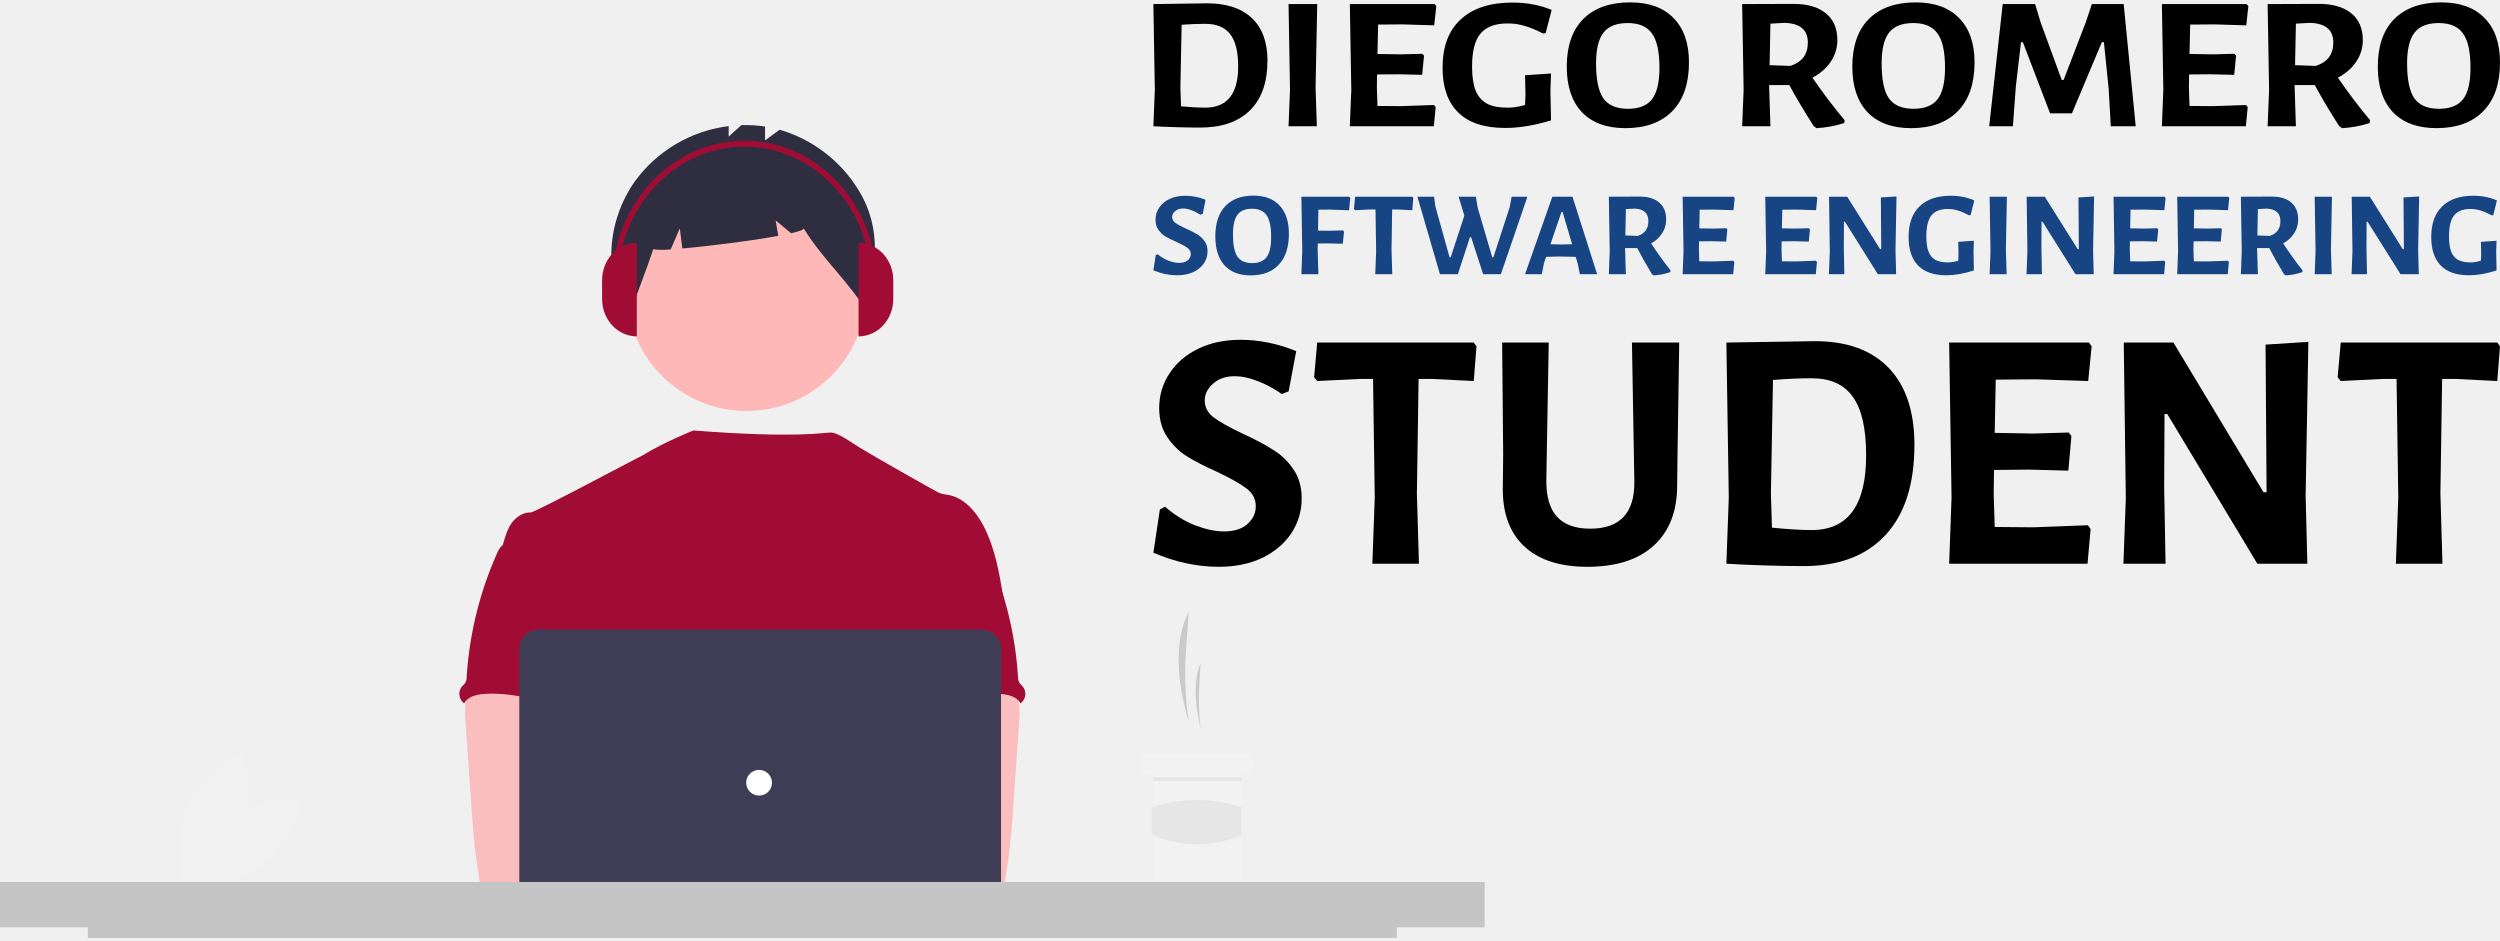
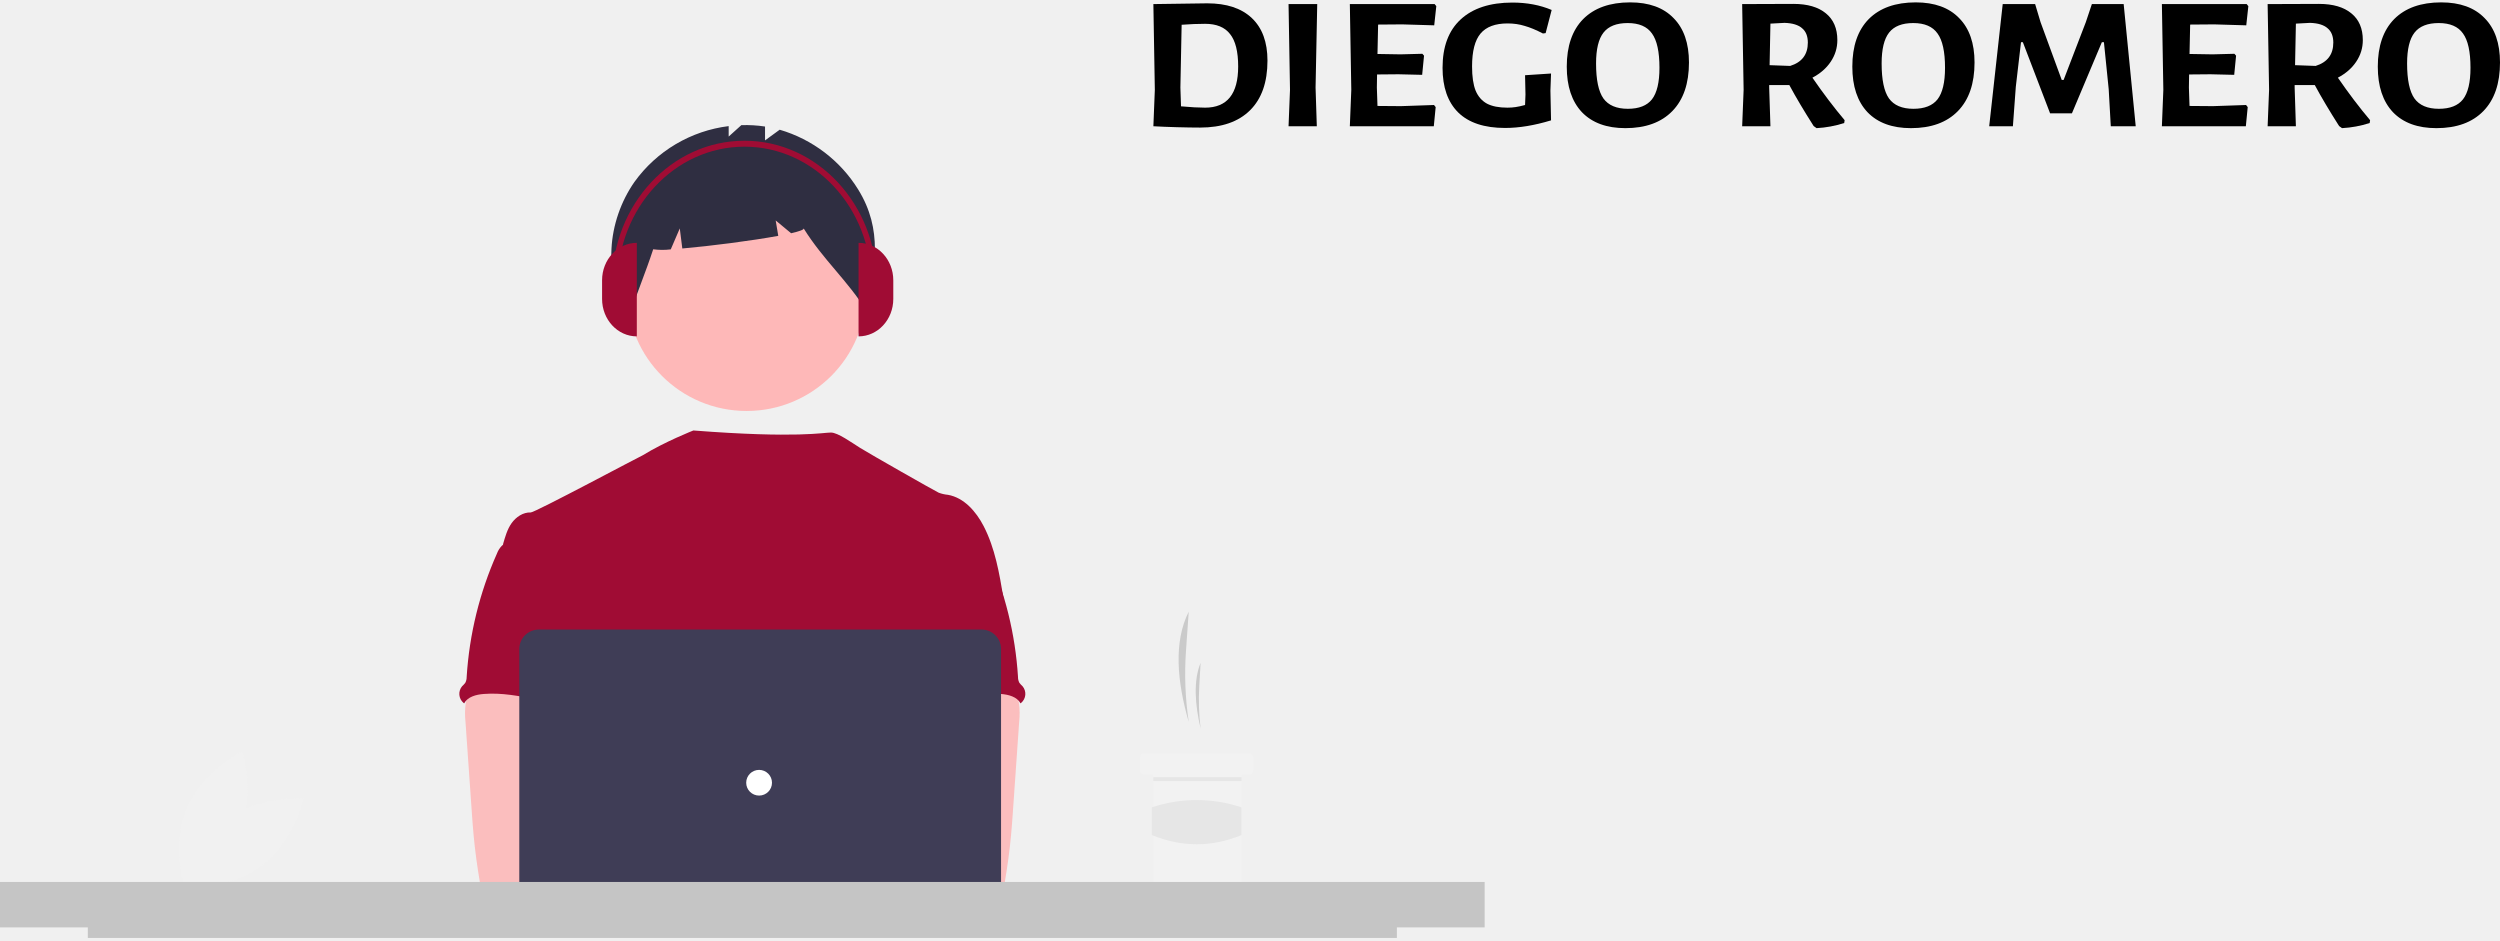
<svg xmlns="http://www.w3.org/2000/svg" width="880" height="331" viewBox="0 0 880 331" fill="none">
  <path d="M79.721 288.518C68.116 297.134 64.827 312.294 64.827 312.294C64.827 312.294 80.353 313.485 91.958 304.868C103.563 296.252 106.852 281.092 106.852 281.092C106.852 281.092 91.326 279.902 79.721 288.518Z" fill="#F1F1F1" />
  <path d="M84.555 292.563C78.978 305.867 65.009 312.722 65.009 312.722C65.009 312.722 60.083 298.009 65.661 284.705C71.238 271.402 85.207 264.546 85.207 264.546C85.207 264.546 90.132 279.26 84.555 292.563Z" fill="#F1F1F1" />
  <path d="M418.437 254.105C417.204 245.833 416.878 237.451 417.465 229.108L418.437 215.301C413.084 225.91 414.293 239.873 418.437 254.105V254.105Z" fill="#CACACA" />
  <path d="M422.611 256.415C422.017 251.479 421.861 246.5 422.143 241.536L422.611 233.317C420.035 239.632 420.617 247.944 422.611 256.415Z" fill="#CACACA" />
  <path d="M441.166 266.579V271.199C441.164 271.566 441.017 271.917 440.756 272.177C440.496 272.436 440.143 272.583 439.774 272.585H437.455C437.394 272.584 437.334 272.596 437.277 272.619C437.221 272.642 437.17 272.677 437.127 272.719C437.084 272.762 437.049 272.813 437.026 272.87C437.003 272.926 436.991 272.986 436.991 273.047V310.927C436.989 311.294 436.842 311.645 436.582 311.905C436.321 312.164 435.968 312.311 435.6 312.313H407.307C406.938 312.313 406.585 312.167 406.324 311.907C406.063 311.647 405.916 311.295 405.916 310.927V273.047C405.916 272.924 405.867 272.807 405.78 272.72C405.693 272.634 405.575 272.585 405.452 272.585H402.669C402.3 272.584 401.947 272.438 401.686 272.178C401.425 271.919 401.278 271.566 401.278 271.199V266.579C401.278 266.397 401.313 266.217 401.383 266.049C401.453 265.88 401.556 265.727 401.685 265.599C401.814 265.47 401.968 265.368 402.137 265.298C402.305 265.229 402.486 265.193 402.669 265.193H439.774C440.143 265.194 440.496 265.341 440.757 265.6C441.018 265.86 441.165 266.212 441.166 266.579Z" fill="#F2F2F2" />
  <path d="M437.033 273.555H405.958V274.941H437.033V273.555Z" fill="#E6E6E6" />
  <path d="M436.991 293.948C426.593 298.234 416.081 298.281 405.452 293.948V284.184C415.684 280.761 426.759 280.761 436.991 284.184V293.948Z" fill="#E6E6E6" />
  <path d="M262.81 144.664C286.023 144.664 304.841 125.922 304.841 102.801C304.841 79.681 286.023 60.938 262.81 60.938C239.596 60.938 220.778 79.681 220.778 102.801C220.778 125.922 239.596 144.664 262.81 144.664Z" fill="#FEB8B8" />
  <path d="M302.068 66.685C295.784 56.522 285.947 49.032 274.452 45.659L269.292 49.41V44.54C266.531 44.119 263.737 43.957 260.946 44.056L256.494 48.068V44.389C249.902 45.205 243.552 47.372 237.844 50.754C232.135 54.136 227.192 58.659 223.326 64.039C213.659 77.92 212.027 97.232 221.535 111.225C224.146 103.235 227.314 95.739 229.925 87.749C231.976 88.028 234.056 88.038 236.11 87.779L239.285 80.399L240.173 87.467C250.016 86.613 264.616 84.737 273.948 83.019L273.04 77.597L278.469 82.102C281.328 81.447 283.026 80.852 282.885 80.398C289.826 91.542 298.319 98.659 305.259 109.803C307.895 94.09 310.929 81.024 302.068 66.685Z" fill="#2F2E41" />
  <path d="M353.208 210.454C351.762 201.793 350.271 192.967 346.23 185.165C343.574 180.054 339.358 175.185 333.674 174.174C332.555 174.075 331.455 173.821 330.405 173.42C328.74 172.621 306.361 159.897 302.804 157.681C299.75 155.778 294.928 152.256 292.498 152.256C290.052 152.202 280.674 154.376 244.073 151.526C244.073 151.526 234.019 155.474 226.238 160.26C226.12 160.183 188.25 180.438 186.827 180.384C184.132 180.271 181.628 181.99 180.083 184.153C178.539 186.317 177.815 188.996 177.056 191.586C185.328 209.933 192.896 228.303 201.168 246.65C201.556 247.341 201.761 248.119 201.767 248.91C201.6 249.731 201.248 250.504 200.737 251.17C196.681 257.66 196.81 265.824 197.253 273.452C197.696 281.08 198.245 289.138 194.822 295.976C193.891 297.853 192.68 299.571 191.795 301.448C189.721 305.7 188.972 319.298 190.183 323.866L341.926 328.196C338.664 319.263 353.208 210.454 353.208 210.454Z" fill="#A00C34" />
  <path d="M163.939 247.464C163.637 249.645 163.606 251.856 163.849 254.045L166.024 285.154C166.228 288.086 166.429 291.011 166.705 293.935C167.227 299.611 168.006 305.242 168.974 310.865C168.996 311.664 169.335 312.421 169.916 312.97C170.498 313.52 171.275 313.817 172.077 313.797C181.65 315.815 191.542 315.734 201.312 315.185C216.222 314.356 254.366 312.788 256.697 309.772C259.027 306.757 257.669 301.88 254.631 299.442C251.592 297.004 201.255 291.06 201.255 291.06C201.747 287.178 203.23 283.522 204.638 279.836C207.166 273.299 209.527 266.547 209.573 259.544C209.618 252.541 206.969 245.178 201.209 241.166C196.472 237.873 190.372 237.262 184.598 237.397C180.397 237.517 173.14 236.515 169.303 238.151C166.267 239.483 164.507 244.503 163.939 247.464Z" fill="#FBBEBE" />
  <path d="M176.618 192.144C175.881 192.913 175.31 193.824 174.939 194.82C168.821 208.552 165.208 223.26 164.268 238.254C164.284 238.985 164.115 239.708 163.776 240.357C163.441 240.788 163.069 241.189 162.663 241.555C162.309 241.973 162.042 242.456 161.875 242.977C161.709 243.497 161.647 244.046 161.694 244.59C161.74 245.135 161.894 245.665 162.146 246.15C162.398 246.635 162.743 247.067 163.163 247.419C163.232 247.477 163.302 247.532 163.375 247.586C164.623 245.245 167.612 244.48 170.27 244.277C182.991 243.274 195.418 249.169 208.178 248.724C207.278 245.626 205.983 242.649 205.249 239.513C202.002 225.591 210.1 210.432 205.135 197.022C204.144 194.339 202.487 191.7 199.876 190.524C198.795 190.09 197.663 189.792 196.508 189.637C193.284 189.056 186.865 186.576 183.748 187.571C182.598 187.941 182.144 189.018 181.19 189.67C179.741 190.591 177.819 190.93 176.618 192.144Z" fill="#A00C34" />
  <path d="M353.298 238.151C349.461 236.515 342.203 237.517 338.003 237.397C332.229 237.262 326.129 237.873 321.391 241.166C315.632 245.178 312.983 252.541 313.028 259.544C313.074 266.547 315.435 273.299 317.963 279.836C319.371 283.522 320.854 287.178 321.346 291.06C321.346 291.06 271.009 297.004 267.97 299.442C264.932 301.88 263.574 306.757 265.904 309.772C268.234 312.788 340.951 315.815 350.524 313.797C351.326 313.817 352.103 313.52 352.685 312.97C353.266 312.421 353.605 311.663 353.627 310.865C354.595 305.242 355.374 299.611 355.896 293.935C356.172 291.011 356.373 288.086 356.577 285.154L358.752 254.045C358.995 251.856 358.964 249.645 358.662 247.464C358.094 244.503 356.334 239.483 353.298 238.151Z" fill="#FBBEBE" />
  <path d="M341.411 189.67C340.458 189.018 340.004 187.941 338.853 187.571C335.736 186.576 329.318 189.056 326.093 189.637C324.938 189.792 323.807 190.09 322.726 190.524C320.115 191.7 318.458 194.339 317.466 197.022C312.501 210.432 320.599 225.591 317.353 239.513C316.618 242.649 315.324 245.626 314.423 248.724C327.183 249.169 339.61 243.274 352.332 244.277C354.989 244.48 357.978 245.245 359.227 247.586C359.299 247.532 359.37 247.477 359.439 247.419C359.858 247.067 360.204 246.635 360.456 246.15C360.708 245.665 360.861 245.135 360.908 244.59C360.954 244.046 360.892 243.497 360.726 242.977C360.56 242.456 360.292 241.973 359.938 241.555C359.533 241.189 359.16 240.788 358.826 240.357C358.487 239.708 358.317 238.985 358.334 238.254C357.394 223.26 353.78 208.552 347.663 194.82C347.292 193.824 346.72 192.913 345.983 192.144C344.782 190.93 342.86 190.591 341.411 189.67Z" fill="#A00C34" />
  <path d="M250.361 315.283C256.627 315.283 261.706 310.224 261.706 303.984C261.706 297.744 256.627 292.685 250.361 292.685C244.096 292.685 239.017 297.744 239.017 303.984C239.017 310.224 244.096 315.283 250.361 315.283Z" fill="#FBBEBE" />
  <path d="M275.481 315.283C281.746 315.283 286.825 310.224 286.825 303.984C286.825 297.744 281.746 292.685 275.481 292.685C269.216 292.685 264.137 297.744 264.137 303.984C264.137 310.224 269.216 315.283 275.481 315.283Z" fill="#FBBEBE" />
  <path d="M345.507 329.445H189.653C187.833 329.443 186.089 328.722 184.802 327.44C183.516 326.159 182.792 324.421 182.79 322.609V228.435C182.792 226.623 183.516 224.886 184.802 223.604C186.089 222.323 187.833 221.602 189.653 221.6H345.507C347.326 221.602 349.071 222.323 350.357 223.604C351.644 224.886 352.368 226.623 352.37 228.435V322.609C352.368 324.421 351.644 326.159 350.357 327.44C349.071 328.722 347.326 329.443 345.507 329.445Z" fill="#3F3D56" />
  <path d="M267.202 280.045C269.71 280.045 271.743 278.02 271.743 275.522C271.743 273.024 269.71 270.999 267.202 270.999C264.694 270.999 262.661 273.024 262.661 275.522C262.661 278.02 264.694 280.045 267.202 280.045Z" fill="white" />
  <path d="M522.601 310.449H0V326.445H30.911V330.163H491.702V326.445H522.601V310.449Z" fill="#C5C5C5" />
  <path d="M224.159 118.404C217.406 118.404 211.931 112.509 211.931 105.235V98.651C211.931 91.378 217.406 85.482 224.159 85.482V118.404H224.159Z" fill="#A00C34" />
  <path d="M302.21 85.482C308.964 85.482 314.438 91.378 314.438 98.651V105.235C314.438 112.509 308.964 118.404 302.21 118.404V85.482Z" fill="#A00C34" />
  <path d="M308.618 99.686H306.677C306.677 73.187 286.659 51.629 262.053 51.629C237.447 51.629 217.428 73.187 217.428 99.686H215.488C215.488 72.035 236.377 49.539 262.053 49.539C287.729 49.539 308.618 72.035 308.618 99.686Z" fill="#A00C34" />
  <path d="M424.935 1.171C431.763 1.171 437.006 2.907 440.664 6.38C444.322 9.852 446.151 14.837 446.151 21.337C446.151 28.948 444.102 34.78 440.006 38.831C435.909 42.882 430.056 44.907 422.448 44.907C420.156 44.907 417.4 44.862 414.181 44.773C411.011 44.684 408.28 44.573 405.988 44.44L406.5 31.619L405.988 1.438L424.935 1.171ZM424.204 37.896C431.958 37.896 435.836 33.066 435.836 23.406C435.836 18.154 434.885 14.348 432.983 11.988C431.129 9.585 428.203 8.383 424.204 8.383C421.619 8.383 418.863 8.494 415.937 8.717L415.498 30.818L415.718 37.429C419.132 37.74 421.96 37.896 424.204 37.896Z" fill="black" />
  <path d="M463.079 30.818L463.518 44.44H453.568L454.08 31.619L453.568 1.438H463.664L463.079 30.818Z" fill="black" />
  <path d="M504.772 36.961L505.358 37.696L504.699 44.44H475.144L475.656 31.619L475.144 1.438H504.992L505.577 2.173L504.845 8.917L493.579 8.583L485.093 8.65L484.874 18.999L492.994 19.133L500.675 18.933L501.261 19.6L500.602 26.344L492.262 26.144L484.727 26.211L484.654 30.818L484.874 37.295L493.14 37.362L504.772 36.961Z" fill="black" />
  <path d="M532.359 0.904C537.48 0.904 542.089 1.772 546.186 3.508L544.064 11.655L543.113 11.788C540.723 10.542 538.578 9.651 536.675 9.117C534.822 8.538 532.823 8.249 530.677 8.249C526.336 8.249 523.166 9.429 521.166 11.788C519.167 14.147 518.167 18.02 518.167 23.406C518.167 26.968 518.581 29.794 519.41 31.887C520.288 33.979 521.63 35.514 523.434 36.494C525.239 37.429 527.628 37.896 530.603 37.896C531.628 37.896 532.579 37.829 533.457 37.696C534.383 37.562 535.505 37.317 536.822 36.961L536.968 33.289L536.822 26.478L545.966 25.877L545.747 31.887L545.966 42.37C540.114 44.15 534.725 45.041 529.799 45.041C522.483 45.041 516.972 43.215 513.265 39.565C509.607 35.915 507.779 30.685 507.779 23.874C507.779 16.44 509.9 10.764 514.143 6.847C518.435 2.885 524.507 0.904 532.359 0.904Z" fill="black" />
  <path d="M573.814 0.837C580.447 0.837 585.543 2.685 589.104 6.38C592.713 10.03 594.517 15.238 594.517 22.004C594.517 29.394 592.566 35.092 588.665 39.098C584.763 43.104 579.252 45.107 572.131 45.107C565.547 45.107 560.451 43.238 556.842 39.498C553.281 35.715 551.501 30.373 551.501 23.473C551.501 16.217 553.428 10.631 557.281 6.713C561.182 2.796 566.693 0.837 573.814 0.837ZM572.936 8.116C569.034 8.116 566.206 9.228 564.45 11.454C562.694 13.68 561.816 17.308 561.816 22.338C561.816 28.081 562.67 32.176 564.377 34.624C566.132 37.072 569.01 38.297 573.009 38.297C576.911 38.297 579.74 37.184 581.495 34.958C583.251 32.688 584.129 28.993 584.129 23.874C584.129 18.22 583.251 14.192 581.495 11.788C579.788 9.34 576.935 8.116 572.936 8.116Z" fill="black" />
  <path d="M637.968 27.346C641.773 32.866 645.552 37.851 649.308 42.303L649.161 43.304C645.991 44.328 642.748 44.929 639.432 45.107L638.407 44.373C634.896 38.853 632.043 34.045 629.848 29.95H622.752V30.818L623.191 44.44H613.241L613.754 31.619L613.241 1.438L631.311 1.372C636.237 1.372 640.041 2.484 642.724 4.71C645.406 6.891 646.747 10.03 646.747 14.125C646.747 16.885 645.967 19.422 644.406 21.737C642.894 24.007 640.748 25.877 637.968 27.346ZM622.898 22.939L630.141 23.206C634.286 21.915 636.359 19.177 636.359 14.993C636.359 12.723 635.676 11.031 634.311 9.918C632.994 8.761 630.945 8.138 628.165 8.049L623.191 8.316L622.898 22.939Z" fill="black" />
  <path d="M674.333 0.837C680.966 0.837 686.062 2.685 689.623 6.38C693.232 10.03 695.036 15.238 695.036 22.004C695.036 29.394 693.086 35.092 689.184 39.098C685.282 43.104 679.771 45.107 672.65 45.107C666.066 45.107 660.97 43.238 657.361 39.498C653.8 35.715 652.02 30.373 652.02 23.473C652.02 16.217 653.947 10.631 657.8 6.713C661.701 2.796 667.212 0.837 674.333 0.837ZM673.455 8.116C669.553 8.116 666.725 9.228 664.969 11.454C663.213 13.68 662.335 17.308 662.335 22.338C662.335 28.081 663.189 32.176 664.896 34.624C666.652 37.072 669.529 38.297 673.528 38.297C677.43 38.297 680.259 37.184 682.014 34.958C683.77 32.688 684.648 28.993 684.648 23.874C684.648 18.22 683.77 14.192 682.014 11.788C680.307 9.34 677.454 8.116 673.455 8.116Z" fill="black" />
  <path d="M751.775 44.44H742.996L742.265 31.419L740.582 14.86H739.851L729.316 39.899H721.635L712.051 14.86H711.393L709.564 30.551L708.54 44.44H700.2L704.955 1.438H716.367L718.269 7.782L725.731 28.147H726.39L734.218 7.782L736.339 1.438H747.532L751.775 44.44Z" fill="black" />
  <path d="M790.612 36.961L791.197 37.696L790.539 44.44H760.984L761.496 31.619L760.984 1.438H790.832L791.417 2.173L790.685 8.917L779.419 8.583L770.933 8.65L770.714 18.999L778.834 19.133L786.515 18.933L787.101 19.6L786.442 26.344L778.102 26.144L770.567 26.211L770.494 30.818L770.714 37.295L778.98 37.362L790.612 36.961Z" fill="black" />
  <path d="M822.932 27.346C826.736 32.866 830.516 37.851 834.271 42.303L834.125 43.304C830.955 44.328 827.712 44.929 824.395 45.107L823.371 44.373C819.86 38.853 817.006 34.045 814.812 29.95H807.715V30.818L808.154 44.44H798.205L798.717 31.619L798.205 1.438L816.275 1.372C821.201 1.372 825.005 2.484 827.687 4.71C830.37 6.891 831.711 10.03 831.711 14.125C831.711 16.885 830.931 19.422 829.37 21.737C827.858 24.007 825.712 25.877 822.932 27.346ZM807.862 22.939L815.104 23.206C819.25 21.915 821.323 19.177 821.323 14.993C821.323 12.723 820.64 11.031 819.274 9.918C817.957 8.761 815.909 8.138 813.129 8.049L808.154 8.316L807.862 22.939Z" fill="black" />
  <path d="M859.297 0.837C865.93 0.837 871.026 2.685 874.586 6.38C878.196 10.03 880 15.238 880 22.004C880 29.394 878.049 35.092 874.148 39.098C870.246 43.104 864.735 45.107 857.614 45.107C851.03 45.107 845.933 43.238 842.324 39.498C838.764 35.715 836.984 30.373 836.984 23.473C836.984 16.217 838.91 10.631 842.763 6.713C846.665 2.796 852.176 0.837 859.297 0.837ZM858.419 8.116C854.517 8.116 851.688 9.228 849.933 11.454C848.177 13.68 847.299 17.308 847.299 22.338C847.299 28.081 848.153 32.176 849.859 34.624C851.615 37.072 854.493 38.297 858.492 38.297C862.394 38.297 865.222 37.184 866.978 34.958C868.734 32.688 869.612 28.993 869.612 23.874C869.612 18.22 868.734 14.192 866.978 11.788C865.271 9.34 862.418 8.116 858.419 8.116Z" fill="black" />
-   <path d="M417.176 68.904C419.584 68.904 421.977 69.37 424.356 70.302L423.387 75.256L422.506 75.595C421.507 74.917 420.465 74.381 419.378 73.986C418.321 73.59 417.352 73.393 416.471 73.393C415.297 73.393 414.357 73.703 413.652 74.324C412.947 74.917 412.595 75.609 412.595 76.399C412.595 77.218 412.977 77.909 413.74 78.474C414.533 79.038 415.766 79.702 417.44 80.464C419.055 81.17 420.362 81.833 421.36 82.454C422.388 83.047 423.254 83.837 423.959 84.825C424.693 85.813 425.06 87.027 425.06 88.467C425.06 90.019 424.62 91.445 423.739 92.744C422.858 94.014 421.61 95.03 419.995 95.792C418.38 96.526 416.515 96.893 414.401 96.893C411.611 96.893 408.807 96.315 405.988 95.157L406.825 89.822L407.485 89.483C408.66 90.471 409.937 91.233 411.318 91.77C412.727 92.278 413.975 92.532 415.062 92.532C416.354 92.532 417.352 92.236 418.057 91.643C418.791 91.022 419.158 90.288 419.158 89.441C419.158 88.537 418.762 87.803 417.969 87.239C417.205 86.674 415.957 85.997 414.225 85.207C412.639 84.529 411.347 83.894 410.349 83.301C409.35 82.708 408.499 81.918 407.794 80.93C407.089 79.942 406.737 78.742 406.737 77.331C406.737 75.75 407.177 74.324 408.058 73.054C408.939 71.755 410.172 70.739 411.758 70.005C413.344 69.271 415.15 68.904 417.176 68.904Z" fill="#174483" />
-   <path d="M441.228 68.862C445.222 68.862 448.29 70.034 450.434 72.376C452.607 74.691 453.693 77.994 453.693 82.285C453.693 86.971 452.519 90.584 450.17 93.125C447.82 95.665 444.502 96.936 440.215 96.936C436.251 96.936 433.182 95.75 431.009 93.379C428.865 90.979 427.793 87.592 427.793 83.216C427.793 78.615 428.953 75.072 431.273 72.588C433.622 70.104 436.941 68.862 441.228 68.862ZM440.699 73.477C438.35 73.477 436.647 74.183 435.59 75.595C434.533 77.006 434.004 79.307 434.004 82.496C434.004 86.138 434.518 88.735 435.546 90.288C436.603 91.84 438.335 92.617 440.743 92.617C443.093 92.617 444.796 91.911 445.853 90.499C446.91 89.06 447.439 86.717 447.439 83.47C447.439 79.885 446.91 77.331 445.853 75.806C444.825 74.254 443.107 73.477 440.699 73.477Z" fill="#174483" />
-   <path d="M464.075 73.816L463.943 81.184L467.907 81.226L472.709 81.099L473.105 81.523L472.665 85.799L467.423 85.672L463.855 85.715L463.811 87.874L464.075 96.512H458.085L458.393 88.382L458.085 69.243H474.955L475.307 69.709L474.867 74.028L468.128 73.774L464.075 73.816Z" fill="#174483" />
-   <path d="M497.481 69.709L497.129 73.986L491.799 73.731H490.037L489.817 87.874L490.081 96.512H484.09L484.399 88.382L484.179 73.731H482.417L476.999 73.986L476.602 73.52L476.999 69.243H497.129L497.481 69.709Z" fill="#174483" />
-   <path d="M528.311 96.512H522.056L517.828 83.47H517.431L513.159 96.512H506.86L498.931 69.243H504.79L505.23 72.588L510.252 90.584H510.648L515.449 75.891L513.423 69.243H519.502L520.162 73.181L525.272 90.584H525.668L531.394 72.969L532.099 69.243H537.649L528.311 96.512Z" fill="#174483" />
-   <path d="M562.188 96.512H556.109L555.405 92.955L554.656 90.415L549.106 90.288L544.216 90.415L543.468 92.659L542.719 96.512H536.816L546.419 69.243H553.511L562.188 96.512ZM553.378 85.969L550.031 74.621H549.634L545.758 85.969L549.546 86.053L553.378 85.969Z" fill="#174483" />
-   <path d="M581.199 85.672C583.49 89.173 585.766 92.334 588.027 95.157L587.939 95.792C586.03 96.442 584.077 96.823 582.08 96.936L581.464 96.47C579.349 92.969 577.631 89.921 576.31 87.324H572.037V87.874L572.302 96.512H566.311L566.62 88.382L566.311 69.243L577.191 69.201C580.157 69.201 582.447 69.906 584.062 71.318C585.677 72.701 586.485 74.691 586.485 77.288C586.485 79.038 586.015 80.647 585.075 82.115C584.165 83.555 582.873 84.741 581.199 85.672ZM572.125 82.878L576.486 83.047C578.982 82.228 580.23 80.492 580.23 77.839C580.23 76.399 579.819 75.326 578.997 74.621C578.204 73.887 576.971 73.492 575.297 73.435L572.302 73.604L572.125 82.878Z" fill="#174483" />
-   <path d="M610.132 91.77L610.484 92.236L610.088 96.512H592.292L592.601 88.382L592.292 69.243H610.264L610.616 69.709L610.176 73.986L603.392 73.774L598.283 73.816L598.151 80.379L603.04 80.464L607.665 80.337L608.017 80.76L607.621 85.037L602.6 84.91L598.063 84.952L598.019 87.874L598.151 91.981L603.128 92.024L610.132 91.77Z" fill="#174483" />
-   <path d="M639.21 91.77L639.562 92.236L639.166 96.512H621.371L621.679 88.382L621.371 69.243H639.342L639.695 69.709L639.254 73.986L632.471 73.774L627.361 73.816L627.229 80.379L632.118 80.464L636.743 80.337L637.096 80.76L636.699 85.037L631.678 84.91L627.141 84.952L627.097 87.874L627.229 91.981L632.206 92.024L639.21 91.77Z" fill="#174483" />
-   <path d="M667.215 88.086L667.435 96.512H661.004L649.42 78.05H649.067L649.023 87.112L649.2 96.512H643.782L644.09 88.467L643.826 69.243H650.213L661.797 87.705H662.194L662.061 69.497L667.567 69.158L667.215 88.086Z" fill="#174483" />
-   <path d="M686.619 68.904C689.702 68.904 692.477 69.455 694.944 70.556L693.667 75.722L693.094 75.806C691.655 75.016 690.363 74.451 689.218 74.112C688.102 73.746 686.898 73.562 685.606 73.562C682.992 73.562 681.084 74.31 679.88 75.806C678.676 77.302 678.074 79.758 678.074 83.174C678.074 85.432 678.323 87.225 678.823 88.552C679.351 89.878 680.159 90.852 681.245 91.473C682.332 92.066 683.771 92.362 685.562 92.362C686.179 92.362 686.751 92.32 687.28 92.236C687.838 92.151 688.513 91.996 689.306 91.77L689.394 89.441L689.306 85.122L694.812 84.741L694.68 88.552L694.812 95.2C691.288 96.329 688.043 96.893 685.077 96.893C680.673 96.893 677.354 95.736 675.123 93.421C672.92 91.106 671.819 87.789 671.819 83.47C671.819 78.756 673.096 75.157 675.651 72.673C678.235 70.16 681.891 68.904 686.619 68.904Z" fill="#174483" />
-   <path d="M706.073 87.874L706.337 96.512H700.347L700.655 88.382L700.347 69.243H706.425L706.073 87.874Z" fill="#174483" />
-   <path d="M736.771 88.086L736.991 96.512H730.56L718.975 78.05H718.623L718.579 87.112L718.755 96.512H713.337L713.646 88.467L713.381 69.243H719.768L731.353 87.705H731.749L731.617 69.497L737.123 69.158L736.771 88.086Z" fill="#174483" />
-   <path d="M761.803 91.77L762.156 92.236L761.759 96.512H743.964L744.273 88.382L743.964 69.243H761.936L762.288 69.709L761.848 73.986L755.064 73.774L749.955 73.816L749.823 80.379L754.712 80.464L759.337 80.337L759.689 80.76L759.293 85.037L754.271 84.91L749.734 84.952L749.69 87.874L749.823 91.981L754.8 92.024L761.803 91.77Z" fill="#174483" />
-   <path d="M784.214 91.77L784.567 92.236L784.17 96.512H766.375L766.684 88.382L766.375 69.243H784.347L784.699 69.709L784.259 73.986L777.475 73.774L772.366 73.816L772.233 80.379L777.123 80.464L781.748 80.337L782.1 80.76L781.704 85.037L776.682 84.91L772.145 84.952L772.101 87.874L772.233 91.981L777.211 92.024L784.214 91.77Z" fill="#174483" />
-   <path d="M803.674 85.672C805.965 89.173 808.24 92.334 810.502 95.157L810.414 95.792C808.505 96.442 806.552 96.823 804.555 96.936L803.938 96.47C801.824 92.969 800.106 89.921 798.785 87.324H794.512V87.874L794.777 96.512H788.786L789.094 88.382L788.786 69.243L799.666 69.201C802.632 69.201 804.922 69.906 806.537 71.318C808.152 72.701 808.96 74.691 808.96 77.288C808.96 79.038 808.49 80.647 807.55 82.115C806.64 83.555 805.348 84.741 803.674 85.672ZM794.6 82.878L798.961 83.047C801.457 82.228 802.705 80.492 802.705 77.839C802.705 76.399 802.294 75.326 801.472 74.621C800.679 73.887 799.446 73.492 797.772 73.435L794.777 73.604L794.6 82.878Z" fill="#174483" />
-   <path d="M820.493 87.874L820.758 96.512H814.767L815.076 88.382L814.767 69.243H820.846L820.493 87.874Z" fill="#174483" />
-   <path d="M851.191 88.086L851.412 96.512H844.981L833.396 78.05H833.044L833 87.112L833.176 96.512H827.758L828.066 88.467L827.802 69.243H834.189L845.773 87.705H846.17L846.038 69.497L851.544 69.158L851.191 88.086Z" fill="#174483" />
-   <path d="M870.595 68.904C873.679 68.904 876.454 69.455 878.92 70.556L877.643 75.722L877.07 75.806C875.631 75.016 874.339 74.451 873.194 74.112C872.078 73.746 870.874 73.562 869.582 73.562C866.969 73.562 865.06 74.31 863.856 75.806C862.652 77.302 862.05 79.758 862.05 83.174C862.05 85.432 862.3 87.225 862.799 88.552C863.327 89.878 864.135 90.852 865.221 91.473C866.308 92.066 867.747 92.362 869.538 92.362C870.155 92.362 870.727 92.32 871.256 92.236C871.814 92.151 872.489 91.996 873.282 91.77L873.37 89.441L873.282 85.122L878.788 84.741L878.656 88.552L878.788 95.2C875.264 96.329 872.019 96.893 869.054 96.893C864.649 96.893 861.331 95.736 859.099 93.421C856.896 91.106 855.795 87.789 855.795 83.47C855.795 78.756 857.073 75.157 859.627 72.673C862.212 70.16 865.868 68.904 870.595 68.904Z" fill="#174483" />
-   <path d="M436.611 119.61C443.202 119.61 449.752 120.94 456.263 123.599L453.61 137.742L451.199 138.71C448.466 136.775 445.613 135.244 442.639 134.116C439.746 132.988 437.093 132.424 434.682 132.424C431.467 132.424 428.895 133.31 426.966 135.083C425.037 136.775 424.072 138.75 424.072 141.006C424.072 143.343 425.117 145.318 427.207 146.929C429.377 148.541 432.753 150.435 437.334 152.611C441.755 154.625 445.332 156.519 448.065 158.292C450.878 159.984 453.249 162.241 455.178 165.061C457.187 167.882 458.192 171.347 458.192 175.457C458.192 179.889 456.986 183.959 454.575 187.666C452.164 191.292 448.748 194.194 444.327 196.369C439.906 198.465 434.803 199.512 429.015 199.512C421.38 199.512 413.704 197.86 405.988 194.556L408.279 179.325L410.087 178.358C413.302 181.179 416.798 183.355 420.576 184.886C424.434 186.336 427.85 187.062 430.824 187.062C434.36 187.062 437.093 186.215 439.022 184.523C441.032 182.75 442.036 180.655 442.036 178.237C442.036 175.659 440.951 173.563 438.781 171.952C436.691 170.34 433.275 168.406 428.533 166.149C424.193 164.215 420.656 162.402 417.924 160.71C415.191 159.017 412.86 156.761 410.931 153.94C409.002 151.12 408.037 147.695 408.037 143.666C408.037 139.153 409.243 135.083 411.654 131.457C414.066 127.75 417.441 124.849 421.782 122.753C426.122 120.658 431.065 119.61 436.611 119.61Z" fill="black" />
-   <path d="M519.722 121.907L518.757 134.116L504.169 133.391H499.346L498.744 173.765L499.467 198.424H483.07L483.914 175.215L483.312 133.391H478.489L463.66 134.116L462.575 132.786L463.66 120.577H518.757L519.722 121.907Z" fill="black" />
-   <path d="M590.484 160.105L590.364 170.38C590.444 179.648 587.751 186.82 582.286 191.897C576.82 196.974 568.984 199.512 558.776 199.512C548.97 199.512 541.495 197.054 536.351 192.139C531.207 187.223 528.756 180.171 528.997 170.985L529.117 159.743L528.756 120.577H545.152L544.308 168.809C544.228 174.692 545.474 179.043 548.046 181.864C550.618 184.684 554.516 186.095 559.74 186.095C570.189 186.095 575.374 180.615 575.293 169.655L574.449 120.577H591.087L590.484 160.105Z" fill="black" />
-   <path d="M638.914 120.094C650.167 120.094 658.807 123.237 664.835 129.523C670.863 135.808 673.878 144.834 673.878 156.6C673.878 170.38 670.502 180.937 663.75 188.27C656.999 195.604 647.354 199.271 634.815 199.271C631.037 199.271 626.496 199.19 621.191 199.029C615.967 198.868 611.466 198.666 607.688 198.424L608.532 175.215L607.688 120.577L638.914 120.094ZM637.708 186.578C650.488 186.578 656.878 177.834 656.878 160.347C656.878 150.838 655.311 143.948 652.176 139.677C649.122 135.325 644.299 133.149 637.708 133.149C633.449 133.149 628.907 133.35 624.085 133.753L623.361 173.765L623.723 185.732C629.349 186.296 634.011 186.578 637.708 186.578Z" fill="black" />
-   <path d="M734.93 184.886L735.894 186.215L734.809 198.424H686.102L686.946 175.215L686.102 120.577H735.292L736.256 121.907L735.05 134.116L716.484 133.512L702.498 133.633L702.137 152.369L715.519 152.611L728.178 152.248L729.143 153.457L728.058 165.666L714.313 165.303L701.895 165.424L701.775 173.765L702.137 185.49L715.76 185.611L734.93 184.886Z" fill="black" />
-   <path d="M811.583 174.369L812.186 198.424H794.583L762.875 145.721H761.911L761.79 171.589L762.272 198.424H747.443L748.287 175.457L747.564 120.577H765.045L796.754 173.281H797.839L797.477 121.303L812.547 120.336L811.583 174.369Z" fill="black" />
-   <path d="M880 121.907L879.036 134.116L864.447 133.391H859.625L859.022 173.765L859.745 198.424H843.349L844.193 175.215L843.59 133.391H838.767L823.938 134.116L822.853 132.786L823.938 120.577H879.036L880 121.907Z" fill="black" />
</svg>
